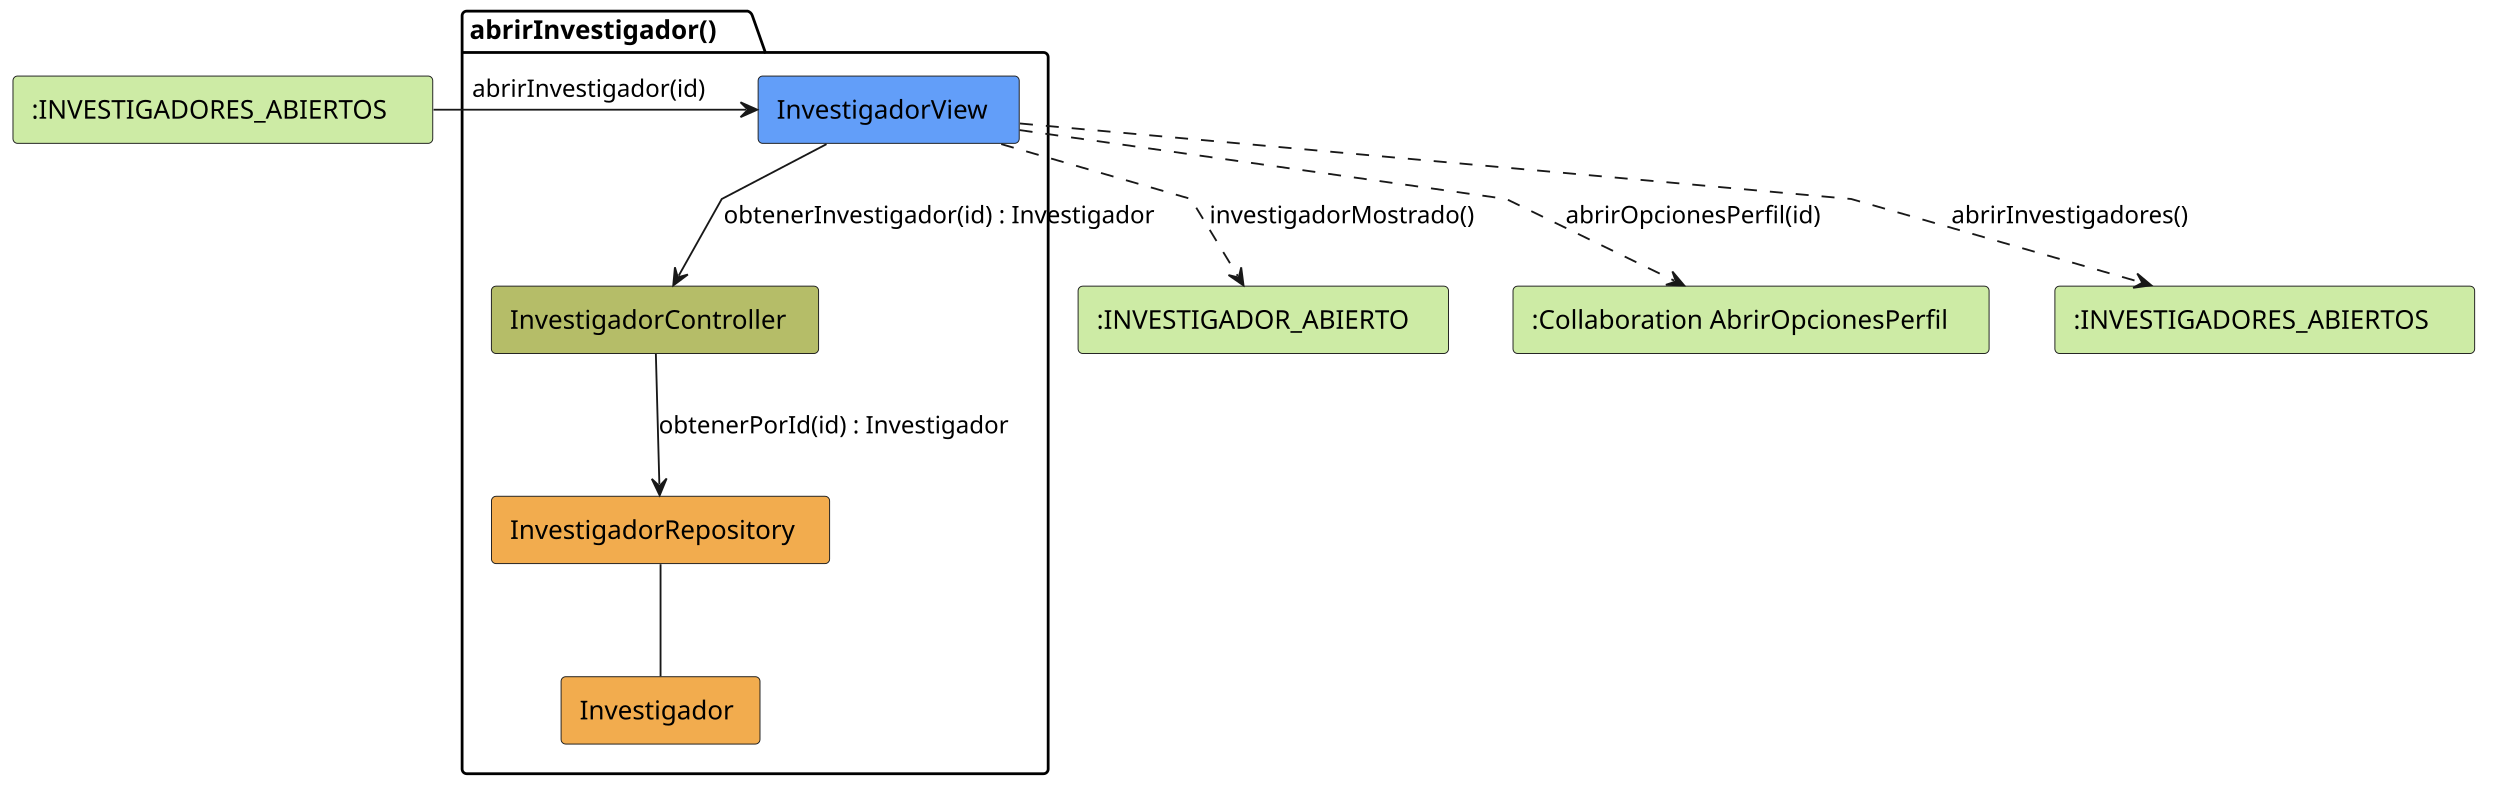
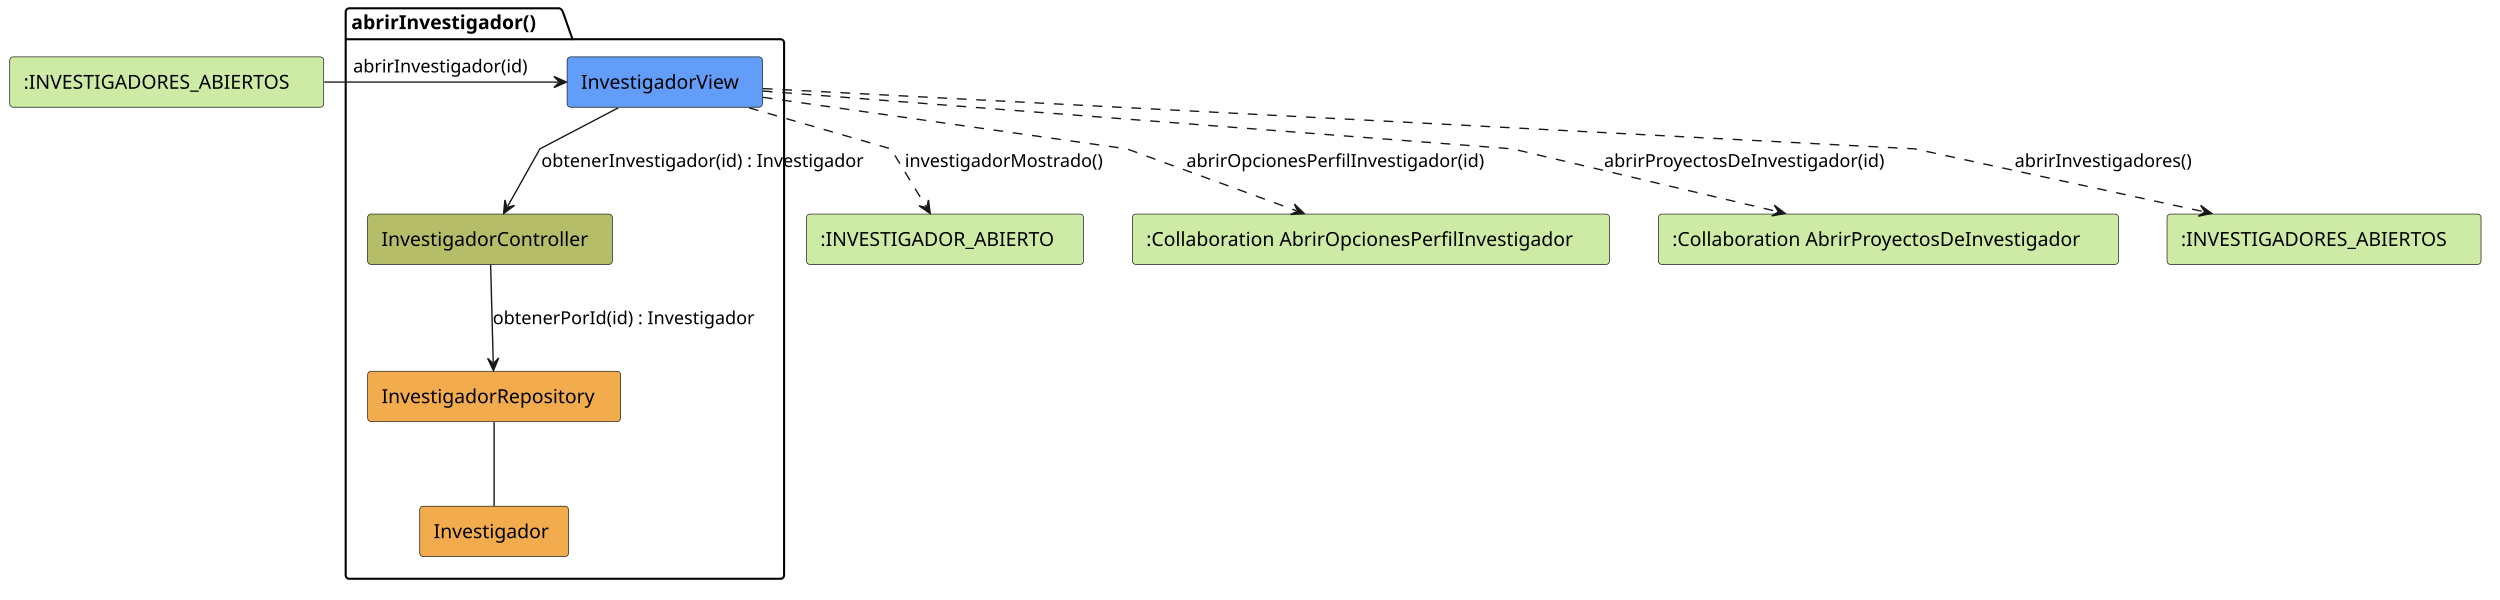
- <svg xmlns="http://www.w3.org/2000/svg" contentStyleType="text/css" data-diagram-type="DESCRIPTION" height="432px" preserveAspectRatio="none" style="width:1348px;height:432px;background:#FFFFFF;" version="1.1" viewBox="0 0 1348 432" width="1348px" zoomAndPan="magnify">
+ <svg xmlns="http://www.w3.org/2000/svg" contentStyleType="text/css" data-diagram-type="DESCRIPTION" height="432px" preserveAspectRatio="none" style="width:1802px;height:432px;background:#FFFFFF;" version="1.1" viewBox="0 0 1802 432" width="1802px" zoomAndPan="magnify">
  <defs />
  <g>
    <g class="cluster" data-qualified-name="abrirInvestigador" data-source-line="5" id="ent0003">
      <path d="M251.67,6 L403.177,6 A3.75,3.75 0 0 1 405.677,8.5 L412.677,28.297 L562.67,28.297 A2.5,2.5 0 0 1 565.17,30.797 L565.17,414.69 A2.5,2.5 0 0 1 562.67,417.19 L251.67,417.19 A2.5,2.5 0 0 1 249.17,414.69 L249.17,8.5 A2.5,2.5 0 0 1 251.67,6" fill="none" style="stroke:#000000;stroke-width:1.5;" />
      <line style="stroke:#000000;stroke-width:1.5;" x1="249.17" x2="412.677" y1="28.297" y2="28.297" />
      <text fill="#000000" font-family="sans-serif" font-size="14" font-weight="700" lengthAdjust="spacing" textLength="150.507" x="253.17" y="20.995">abrirInvestigador()</text>
    </g>
    <g class="entity" data-qualified-name="abrirInvestigador.InvestigadorView" data-source-line="6" id="ent0004">
      <rect fill="#629EF9" height="36.297" rx="2.5" ry="2.5" style="stroke:#181818;stroke-width:0.5;" width="140.777" x="408.78" y="41" />
      <text fill="#000000" font-family="sans-serif" font-size="14" lengthAdjust="spacing" textLength="120.777" x="418.78" y="63.995">InvestigadorView</text>
    </g>
    <g class="entity" data-qualified-name="abrirInvestigador.InvestigadorController" data-source-line="7" id="ent0005">
      <rect fill="#B5BD68" height="36.297" rx="2.5" ry="2.5" style="stroke:#181818;stroke-width:0.5;" width="176.42" x="264.96" y="154.3" />
      <text fill="#000000" font-family="sans-serif" font-size="14" lengthAdjust="spacing" textLength="156.42" x="274.96" y="177.295">InvestigadorController</text>
    </g>
    <g class="entity" data-qualified-name="abrirInvestigador.InvestigadorRepository" data-source-line="8" id="ent0006">
      <rect fill="#F2AC4E" height="36.297" rx="2.5" ry="2.5" style="stroke:#181818;stroke-width:0.5;" width="182.319" x="265.01" y="267.6" />
      <text fill="#000000" font-family="sans-serif" font-size="14" lengthAdjust="spacing" textLength="162.319" x="275.01" y="290.595">InvestigadorRepository</text>
    </g>
    <g class="entity" data-qualified-name="abrirInvestigador.Investigador" data-source-line="9" id="ent0007">
      <rect fill="#F2AC4E" height="36.297" rx="2.5" ry="2.5" style="stroke:#181818;stroke-width:0.5;" width="107.247" x="302.54" y="364.89" />
      <text fill="#000000" font-family="sans-serif" font-size="14" lengthAdjust="spacing" textLength="87.247" x="312.54" y="387.885">Investigador</text>
    </g>
    <g class="entity" data-qualified-name="InvestigadoresAbiertos" data-source-line="3" id="ent0002">
      <rect fill="#CDEBA5" height="36.297" rx="2.5" ry="2.5" style="stroke:#181818;stroke-width:0.5;" width="226.336" x="7" y="41" />
      <text fill="#000000" font-family="sans-serif" font-size="14" lengthAdjust="spacing" textLength="206.336" x="17" y="63.995">:INVESTIGADORES_ABIERTOS</text>
    </g>
    <g class="entity" data-qualified-name="InvestigadorAbierto" data-source-line="12" id="ent0008">
      <rect fill="#CDEBA5" height="36.297" rx="2.5" ry="2.5" style="stroke:#181818;stroke-width:0.5;" width="199.717" x="581.31" y="154.3" />
      <text fill="#000000" font-family="sans-serif" font-size="14" lengthAdjust="spacing" textLength="179.717" x="591.31" y="177.295">:INVESTIGADOR_ABIERTO</text>
    </g>
    <g class="entity" data-qualified-name="ColPerfil" data-source-line="13" id="ent0009">
-       <rect fill="#CDEBA5" height="36.297" rx="2.5" ry="2.5" style="stroke:#181818;stroke-width:0.5;" width="256.694" x="815.82" y="154.3" />
-       <text fill="#000000" font-family="sans-serif" font-size="14" lengthAdjust="spacing" textLength="236.694" x="825.82" y="177.295">:Collaboration AbrirOpcionesPerfil</text>
+       <rect fill="#CDEBA5" height="36.297" rx="2.5" ry="2.5" style="stroke:#181818;stroke-width:0.5;" width="343.941" x="816.2" y="154.3" />
+       <text fill="#000000" font-family="sans-serif" font-size="14" lengthAdjust="spacing" textLength="323.941" x="826.2" y="177.295">:Collaboration AbrirOpcionesPerfilInvestigador</text>
    </g>
-     <g class="entity" data-qualified-name="InvestigadoresSalida" data-source-line="14" id="ent0010">
-       <rect fill="#CDEBA5" height="36.297" rx="2.5" ry="2.5" style="stroke:#181818;stroke-width:0.5;" width="226.336" x="1108" y="154.3" />
-       <text fill="#000000" font-family="sans-serif" font-size="14" lengthAdjust="spacing" textLength="206.336" x="1118" y="177.295">:INVESTIGADORES_ABIERTOS</text>
+     <g class="entity" data-qualified-name="ColProyectos" data-source-line="14" id="ent0010">
+       <rect fill="#CDEBA5" height="36.297" rx="2.5" ry="2.5" style="stroke:#181818;stroke-width:0.5;" width="331.685" x="1195.33" y="154.3" />
+       <text fill="#000000" font-family="sans-serif" font-size="14" lengthAdjust="spacing" textLength="311.685" x="1205.33" y="177.295">:Collaboration AbrirProyectosDeInvestigador</text>
    </g>
-     <g class="link" data-entity-1="ent0002" data-entity-2="ent0004" data-link-type="dependency" data-source-line="16" id="lnk11">
+     <g class="entity" data-qualified-name="InvestigadoresSalida" data-source-line="15" id="ent0011">
+       <rect fill="#CDEBA5" height="36.297" rx="2.5" ry="2.5" style="stroke:#181818;stroke-width:0.5;" width="226.336" x="1562" y="154.3" />
+       <text fill="#000000" font-family="sans-serif" font-size="14" lengthAdjust="spacing" textLength="206.336" x="1572" y="177.295">:INVESTIGADORES_ABIERTOS</text>
+     </g>
+     <g class="link" data-entity-1="ent0002" data-entity-2="ent0004" data-link-type="dependency" data-source-line="17" id="lnk12">
      <path d="M233.76,59.15 C290.97,59.15 352.55,59.15 402.29,59.15" fill="none" id="InvestigadoresAbiertos-to-InvestigadorView" style="stroke:#181818;stroke-width:1;" />
      <polygon fill="#181818" points="408.29,59.15,399.29,55.15,403.29,59.15,399.29,63.15,408.29,59.15" style="stroke:#181818;stroke-width:1;" />
      <text fill="#000000" font-family="sans-serif" font-size="13" lengthAdjust="spacing" textLength="133.542" x="254.56" y="52.217">abrirInvestigador(id)</text>
    </g>
-     <g class="link" data-entity-1="ent0004" data-entity-2="ent0005" data-link-type="dependency" data-source-line="18" id="lnk12">
+     <g class="link" data-entity-1="ent0004" data-entity-2="ent0005" data-link-type="dependency" data-source-line="19" id="lnk13">
      <path d="M445.66,77.71 C420.07,91.11 389.17,107.3 389.17,107.3 C389.17,107.3 376.595,129.697 365.945,148.687" fill="none" id="InvestigadorView-to-InvestigadorController" style="stroke:#181818;stroke-width:1;" />
      <polygon fill="#181818" points="363.01,153.92,370.901,148.027,365.456,149.559,363.923,144.114,363.01,153.92" style="stroke:#181818;stroke-width:1;" />
      <text fill="#000000" font-family="sans-serif" font-size="13" lengthAdjust="spacing" textLength="247.565" x="390.17" y="120.367">obtenerInvestigador(id) : Investigador</text>
    </g>
-     <g class="link" data-entity-1="ent0005" data-entity-2="ent0006" data-link-type="dependency" data-source-line="20" id="lnk13">
+     <g class="link" data-entity-1="ent0005" data-entity-2="ent0006" data-link-type="dependency" data-source-line="21" id="lnk14">
      <path d="M353.64,190.84 C354.2,211.62 354.969,240.212 355.529,261.112" fill="none" id="InvestigadorController-to-InvestigadorRepository" style="stroke:#181818;stroke-width:1;" />
      <polygon fill="#181818" points="355.69,267.11,359.447,258.006,355.556,262.112,351.45,258.22,355.69,267.11" style="stroke:#181818;stroke-width:1;" />
      <text fill="#000000" font-family="sans-serif" font-size="13" lengthAdjust="spacing" textLength="199.773" x="355.17" y="233.667">obtenerPorId(id) : Investigador</text>
    </g>
-     <g class="link" data-entity-1="ent0006" data-entity-2="ent0007" data-link-type="association" data-source-line="22" id="lnk14">
+     <g class="link" data-entity-1="ent0006" data-entity-2="ent0007" data-link-type="association" data-source-line="23" id="lnk15">
      <path d="M356.17,304.22 C356.17,321.42 356.17,347.52 356.17,364.67" fill="none" id="InvestigadorRepository-Investigador" style="stroke:#181818;stroke-width:1;" />
    </g>
-     <g class="link" data-entity-1="ent0004" data-entity-2="ent0008" data-link-type="dependency" data-source-line="24" id="lnk15">
+     <g class="link" data-entity-1="ent0004" data-entity-2="ent0008" data-link-type="dependency" data-source-line="25" id="lnk16">
      <path d="M539.86,77.71 C586.21,91.11 642.17,107.3 642.17,107.3 C642.17,107.3 655.842,129.804 667.392,148.794" fill="none" id="InvestigadorView-to-InvestigadorAbierto" style="stroke:#181818;stroke-width:1;stroke-dasharray:7,7;" />
      <polygon fill="#181818" points="670.51,153.92,669.251,144.152,667.912,149.648,662.416,148.309,670.51,153.92" style="stroke:#181818;stroke-width:1;" />
      <text fill="#000000" font-family="sans-serif" font-size="13" lengthAdjust="spacing" textLength="151.493" x="652.17" y="120.367">investigadorMostrado()</text>
    </g>
-     <g class="link" data-entity-1="ent0004" data-entity-2="ent0009" data-link-type="dependency" data-source-line="25" id="lnk16">
-       <path d="M549.79,70.15 C647.54,83.99 812.17,107.3 812.17,107.3 C812.17,107.3 863.623,132.308 902.703,151.298" fill="none" id="InvestigadorView-to-ColPerfil" style="stroke:#181818;stroke-width:1;stroke-dasharray:7,7;" />
-       <polygon fill="#181818" points="908.1,153.92,901.753,146.389,903.603,151.735,898.257,153.584,908.1,153.92" style="stroke:#181818;stroke-width:1;" />
-       <text fill="#000000" font-family="sans-serif" font-size="13" lengthAdjust="spacing" textLength="145.717" x="844.17" y="120.367">abrirOpcionesPerfil(id)</text>
+     <g class="link" data-entity-1="ent0004" data-entity-2="ent0009" data-link-type="dependency" data-source-line="26" id="lnk17">
+       <path d="M549.79,70.15 C647.54,83.99 812.17,107.3 812.17,107.3 C812.17,107.3 882.322,132.876 934.442,151.866" fill="none" id="InvestigadorView-to-ColPerfil" style="stroke:#181818;stroke-width:1;stroke-dasharray:7,7;" />
+       <polygon fill="#181818" points="940.08,153.92,932.993,147.081,935.382,152.208,930.255,154.597,940.08,153.92" style="stroke:#181818;stroke-width:1;" />
+       <text fill="#000000" font-family="sans-serif" font-size="13" lengthAdjust="spacing" textLength="226.732" x="855.17" y="120.367">abrirOpcionesPerfilInvestigador(id)</text>
    </g>
-     <g class="link" data-entity-1="ent0004" data-entity-2="ent0010" data-link-type="dependency" data-source-line="26" id="lnk17">
-       <path d="M549.97,66.58 C692,79.49 998.17,107.3 998.17,107.3 C998.17,107.3 1088.154,133.181 1154.174,152.171" fill="none" id="InvestigadorView-to-InvestigadoresSalida" style="stroke:#181818;stroke-width:1;stroke-dasharray:7,7;" />
-       <polygon fill="#181818" points="1159.94,153.83,1152.396,147.498,1155.135,152.448,1150.185,155.186,1159.94,153.83" style="stroke:#181818;stroke-width:1;" />
-       <text fill="#000000" font-family="sans-serif" font-size="13" lengthAdjust="spacing" textLength="136.449" x="1052.17" y="120.367">abrirInvestigadores()</text>
+     <g class="link" data-entity-1="ent0004" data-entity-2="ent0010" data-link-type="dependency" data-source-line="27" id="lnk18">
+       <path d="M549.85,65.61 C710.69,78.02 1090.17,107.3 1090.17,107.3 C1090.17,107.3 1200.691,133.458 1280.921,152.448" fill="none" id="InvestigadorView-to-ColProyectos" style="stroke:#181818;stroke-width:1;stroke-dasharray:7,7;" />
+       <polygon fill="#181818" points="1286.76,153.83,1278.923,147.865,1281.894,152.678,1277.081,155.649,1286.76,153.83" style="stroke:#181818;stroke-width:1;" />
+       <text fill="#000000" font-family="sans-serif" font-size="13" lengthAdjust="spacing" textLength="215.351" x="1156.17" y="120.367">abrirProyectosDeInvestigador(id)</text>
+     </g>
+     <g class="link" data-entity-1="ent0004" data-entity-2="ent0011" data-link-type="dependency" data-source-line="28" id="lnk19">
+       <path d="M549.87,63.85 C762.27,74.97 1380.17,107.3 1380.17,107.3 C1380.17,107.3 1500.977,133.565 1588.307,152.555" fill="none" id="InvestigadorView-to-InvestigadoresSalida" style="stroke:#181818;stroke-width:1;stroke-dasharray:7,7;" />
+       <polygon fill="#181818" points="1594.17,153.83,1586.226,148.009,1589.284,152.768,1584.526,155.826,1594.17,153.83" style="stroke:#181818;stroke-width:1;" />
+       <text fill="#000000" font-family="sans-serif" font-size="13" lengthAdjust="spacing" textLength="136.449" x="1452.17" y="120.367">abrirInvestigadores()</text>
    </g>
  </g>
</svg>
